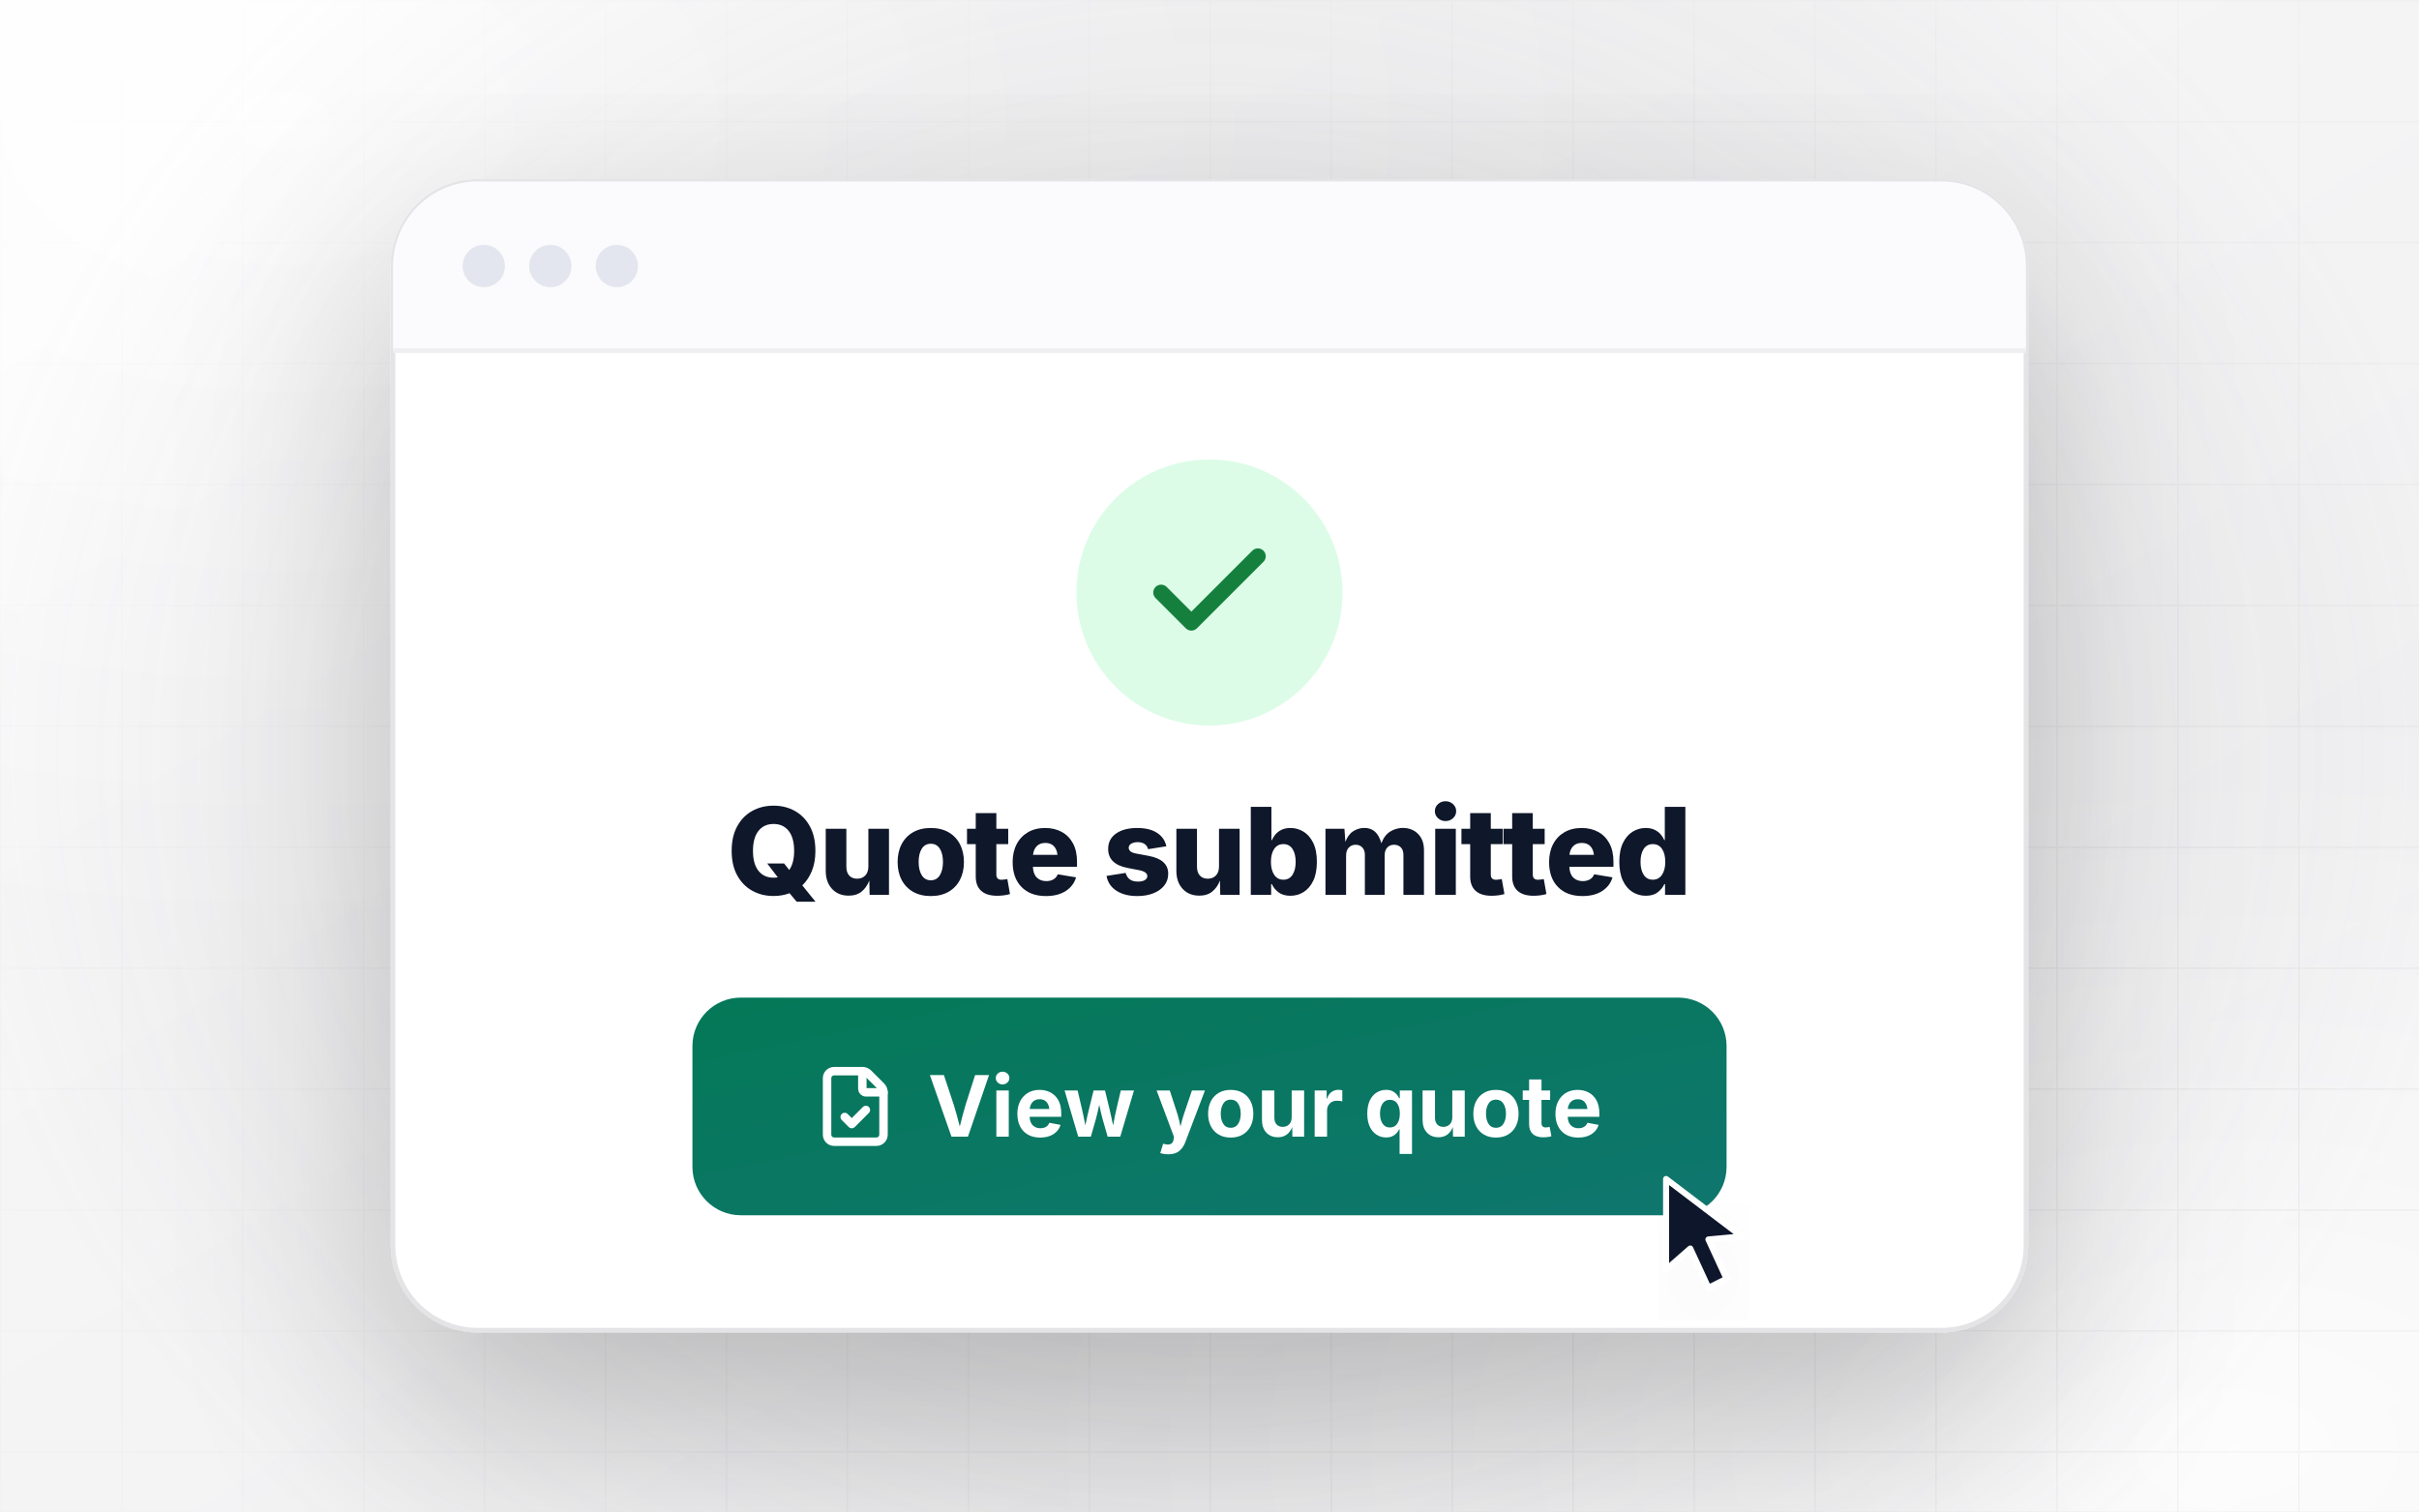
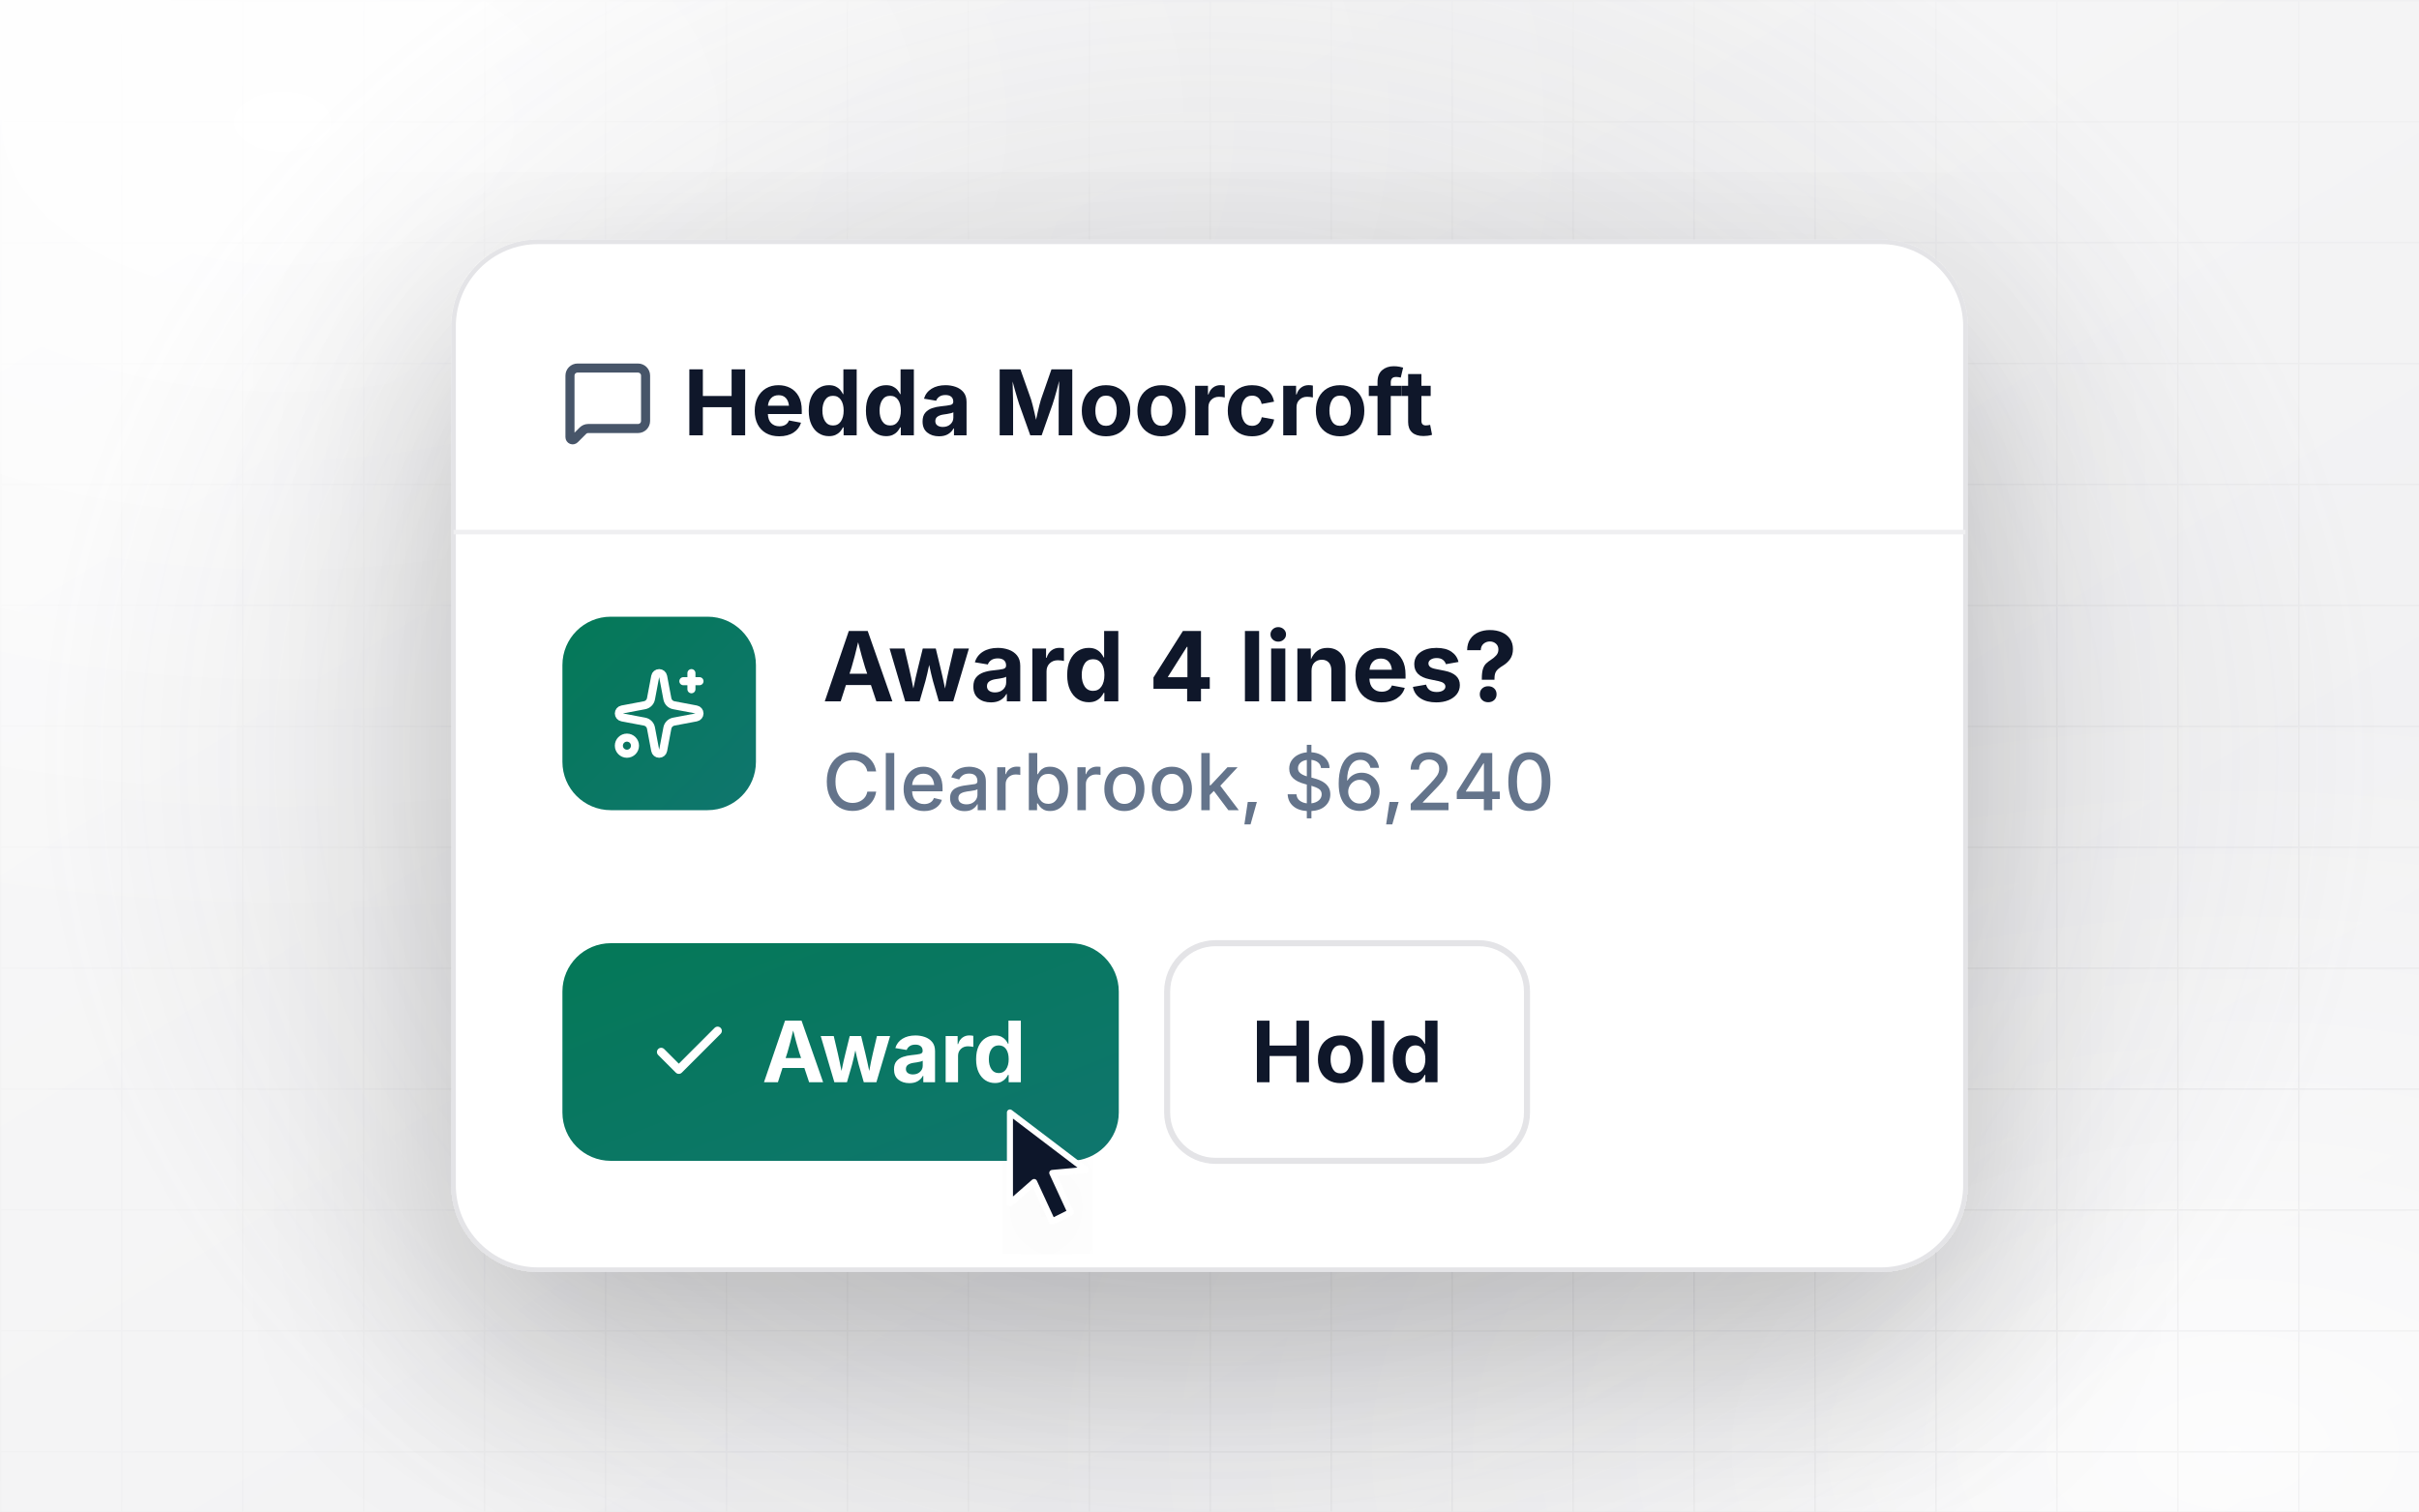
<svg xmlns="http://www.w3.org/2000/svg" xmlns:xlink="http://www.w3.org/1999/xlink" viewBox="0 0 800 500" width="800" height="500" role="img">
  <defs>
    <linearGradient id="bg" x1="0" y1="0" x2="1" y2="1">
      <stop offset="0" stop-color="#FAFAFA" />
      <stop offset="1" stop-color="#EEEEF0" />
    </linearGradient>
    <radialGradient id="glowA" cx="0.12" cy="0.08" r="0.55">
      <stop offset="0" stop-color="#FFFFFF" stop-opacity="0.95" />
      <stop offset="1" stop-color="#FFFFFF" stop-opacity="0" />
    </radialGradient>
    <radialGradient id="glowB" cx="0.92" cy="0.96" r="0.5">
      <stop offset="0" stop-color="#FFFFFF" stop-opacity="0.85" />
      <stop offset="1" stop-color="#FFFFFF" stop-opacity="0" />
    </radialGradient>
    <linearGradient id="gAcc" x1="0" y1="0" x2="1" y2="1">
      <stop offset="0" stop-color="#047857" />
      <stop offset="1" stop-color="#0F766E" />
    </linearGradient>
    <linearGradient id="gStroke" x1="0" y1="0" x2="1" y2="0">
      <stop offset="0" stop-color="#6EE7B7" />
      <stop offset="1" stop-color="#5EEAD4" />
    </linearGradient>
    <pattern id="grid" width="40" height="40" patternUnits="userSpaceOnUse">
      <path d="M40 0H0V40" fill="none" stroke="#52525B" stroke-opacity="0.07" stroke-width="1" />
    </pattern>
    <radialGradient id="fade" cx="0.5" cy="0.45" r="0.65">
      <stop offset="0" stop-color="#fff" stop-opacity="1" />
      <stop offset="1" stop-color="#fff" stop-opacity="0" />
    </radialGradient>
    <mask id="gridMask">
      <rect width="1200" height="800" fill="url(#fade)" />
    </mask>
    <filter id="e1" x="-10%" y="-10%" width="120%" height="140%">
      <feDropShadow dx="0" dy="1" stdDeviation="1.2" flood-color="#0F172A" flood-opacity="0.07" />
      <feDropShadow dx="0" dy="12" stdDeviation="18" flood-color="#18181B" flood-opacity="0.08" />
    </filter>
    <filter id="e2" x="-15%" y="-15%" width="130%" height="160%">
      <feDropShadow dx="0" dy="2" stdDeviation="3" flood-color="#0F172A" flood-opacity="0.10" />
      <feDropShadow dx="0" dy="28" stdDeviation="34" flood-color="#18181B" flood-opacity="0.20" />
    </filter>
    <radialGradient id="spot" cx="0.5" cy="0.5" r="0.5">
      <stop offset="0" stop-color="#71717A" stop-opacity="0.24" />
      <stop offset="1" stop-color="#71717A" stop-opacity="0" />
    </radialGradient>
-     <path id="g800_Q" d="M792 -20Q591 -20 430.5 69.0Q270 158 176.0 329.0Q82 500 82 744Q82 990 176.0 1161.0Q270 1332 430.5 1421.0Q591 1510 792 1510Q991 1510 1151.5 1421.0Q1312 1332 1406.0 1161.0Q1500 990 1500 744Q1500 551 1440.5 404.5Q1381 258 1278 160L1502 -117H1183L1062 27Q937 -20 792 -20ZM684 531H970L1057 421Q1140 539 1140 744Q1140 966 1047.0 1083.0Q954 1200 792 1200Q629 1200 536.0 1083.0Q443 966 443 744Q443 523 536.0 406.5Q629 290 792 290Q829 290 863 296Z" />
-     <path id="g800_u" d="M503 -14Q327 -14 221.0 101.0Q115 216 115 406V1118H464V474Q464 380 512.5 326.5Q561 273 646 273Q732 273 784.5 327.5Q837 382 837 480V1118H1186V0H858L853 242Q808 125 723.0 55.5Q638 -14 503 -14Z" />
-     <path id="g800_o" d="M634 -21Q459 -21 333.0 51.5Q207 124 139.5 253.5Q72 383 72 555Q72 727 139.5 857.0Q207 987 333.0 1059.5Q459 1132 634 1132Q809 1132 934.5 1059.5Q1060 987 1127.5 857.0Q1195 727 1195 555Q1195 383 1127.5 253.5Q1060 124 934.5 51.5Q809 -21 634 -21ZM634 246Q734 246 787.0 331.5Q840 417 840 557Q840 697 787.0 781.0Q734 865 634 865Q534 865 481.0 781.0Q428 697 428 557Q428 417 481.0 331.5Q534 246 634 246Z" />
-     <path id="g800_t" d="M718 1118V859H517V342Q517 255 606 255Q624 255 656.5 259.5Q689 264 703 267L748 13Q689 -4 634.0 -10.0Q579 -16 530 -16Q352 -16 260.0 67.5Q168 151 168 311V859H20V1118H168V1384H517V1118Z" />
-     <path id="g800_e" d="M636 -21Q373 -21 222.5 132.5Q72 286 72 555Q72 727 139.5 857.0Q207 987 331.0 1059.5Q455 1132 623 1132Q780 1132 901.5 1066.5Q1023 1001 1092.5 873.5Q1162 746 1162 562V474H415Q420 353 481.5 292.5Q543 232 642 232Q712 232 763.0 261.5Q814 291 835 347L1146 296Q1104 151 971.5 65.0Q839 -21 636 -21ZM417 677H831Q821 772 769.0 825.5Q717 879 626 879Q534 879 480.5 824.5Q427 770 417 677Z" />
-     <path id="g800_s" d="M586 -21Q371 -21 232.5 69.5Q94 160 65 320L389 371Q410 298 460.0 261.0Q510 224 599 224Q672 224 714.0 249.5Q756 275 756 317Q756 390 619 417L424 455Q93 518 93 777Q93 944 226.5 1038.0Q360 1132 585 1132Q795 1132 922.0 1049.0Q1049 966 1078 822L770 773Q736 892 591 892Q528 892 484.5 866.5Q441 841 441 798Q441 764 468.0 738.5Q495 713 567 699L781 659Q1110 597 1110 357Q1110 242 1042.5 157.0Q975 72 857.0 25.5Q739 -21 586 -21Z" />
-     <path id="g800_b" d="M786 -16Q658 -16 581.5 44.5Q505 105 472 181H460V0H115V1490H464V926H472Q493 976 533.0 1023.5Q573 1071 636.0 1101.5Q699 1132 788 1132Q906 1132 1007.5 1070.0Q1109 1008 1171.5 881.0Q1234 754 1234 558Q1234 368 1173.5 240.5Q1113 113 1011.5 48.5Q910 -16 786 -16ZM667 256Q768 256 821.5 339.0Q875 422 875 558Q875 694 821.5 776.5Q768 859 667 859Q567 859 511.5 778.0Q456 697 456 558Q456 421 511.5 338.5Q567 256 667 256Z" />
-     <path id="g800_m" d="M115 0V1118H436L452 896Q498 1022 585.5 1077.5Q673 1133 774 1133Q880 1133 950.5 1072.0Q1021 1011 1062 874Q1113 1012 1212.5 1072.5Q1312 1133 1425 1133Q1582 1133 1682.5 1032.0Q1783 931 1783 754V0H1435V675Q1435 760 1390.5 804.0Q1346 848 1277 848Q1203 848 1160.0 799.5Q1117 751 1117 671V0H782V680Q782 757 738.5 802.5Q695 848 626 848Q555 848 509.5 800.0Q464 752 464 664V0Z" />
-     <path id="g800_i" d="M115 0V1118H464V0ZM289 1249Q215 1249 162.0 1298.0Q109 1347 109 1417Q109 1487 162.0 1536.0Q215 1585 289 1585Q364 1585 417.0 1536.0Q470 1487 470 1417Q470 1347 417.0 1298.0Q364 1249 289 1249Z" />
-     <path id="g800_d" d="M520 -16Q396 -16 294.0 48.5Q192 113 132.0 240.5Q72 368 72 558Q72 754 134.5 881.0Q197 1008 298.5 1070.0Q400 1132 517 1132Q606 1132 669.0 1101.5Q732 1071 772.5 1023.5Q813 976 834 926H842V1490H1190V0H846V181H834Q801 105 724.5 44.5Q648 -16 520 -16ZM639 256Q738 256 794.0 338.5Q850 421 850 558Q850 697 794.5 778.0Q739 859 639 859Q538 859 484.5 776.5Q431 694 431 558Q431 422 484.5 339.0Q538 256 639 256Z" />
-     <path id="g700_V" d="M571 0 49 1490H388L626 771Q662 659 698.0 528.0Q734 397 772 246Q810 398 844.5 528.0Q879 658 913 771L1143 1490H1480L970 0Z" />
+     <path id="g700_H" d="M135 0V1490H440V888H1089V1490H1395V0H1089V635H440V0Z" />
+     <path id="g700_e" d="M633 -22Q462 -22 338.0 48.0Q214 118 147.5 247.0Q81 376 81 553Q81 726 147.5 856.0Q214 986 334.5 1059.0Q455 1132 618 1132Q764 1132 883.0 1070.0Q1002 1008 1072.5 882.0Q1143 756 1143 565V481H378Q383 344 454.0 274.0Q525 204 638 204Q717 204 773.5 237.5Q830 271 854 336L1126 285Q1085 146 956.5 62.0Q828 -22 633 -22ZM380 669H854Q843 778 784.0 842.0Q725 906 621 906Q513 906 451.0 839.5Q389 773 380 669Z" />
+     <path id="g700_d" d="M537 -19Q408 -19 305.0 47.5Q202 114 141.5 242.5Q81 371 81 557Q81 748 143.0 876.0Q205 1004 308.0 1068.0Q411 1132 535 1132Q630 1132 693.0 1100.0Q756 1068 794.5 1021.0Q833 974 853 930H863V1490H1163V0H868V179H853Q832 134 793.0 88.5Q754 43 691.0 12.0Q628 -19 537 -19ZM629 222Q743 222 806.0 314.0Q869 406 869 558Q869 710 806.5 801.0Q744 892 629 892Q511 892 450.0 798.5Q389 705 389 558Q389 410 450.5 316.0Q512 222 629 222Z" />
+     <path id="g700_a" d="M440 -22Q280 -22 174.0 62.5Q68 147 68 313Q68 438 128.0 509.0Q188 580 284.0 613.0Q380 646 490 656Q634 670 697.5 685.5Q761 701 761 756V761Q761 832 715.5 871.0Q670 910 586 910Q499 910 446.0 872.5Q393 835 375 781L100 827Q143 972 271.5 1052.0Q400 1132 587 1132Q707 1132 815.5 1094.0Q924 1056 992.5 972.5Q1061 889 1061 753V0H777V155H767Q726 77 645.0 27.5Q564 -22 440 -22ZM525 189Q630 189 696.5 250.0Q763 311 763 400V521Q745 508 704.5 498.5Q664 489 619.0 481.5Q574 474 541 470Q458 458 407.0 423.0Q356 388 356 321Q356 256 403.5 222.5Q451 189 525 189Z" />
+     <path id="g700_M" d="M135 0V1490H603L845 806Q860 759 879.0 683.0Q898 607 918.5 519.5Q939 432 956 351Q973 431 993.0 518.5Q1013 606 1032.0 682.0Q1051 758 1066 806L1304 1490H1774V0H1467V703Q1467 759 1469.5 846.0Q1472 933 1474.5 1033.0Q1477 1133 1478 1227Q1453 1127 1425.5 1026.0Q1398 925 1373.0 840.5Q1348 756 1330 703L1083 0H826L575 703Q558 754 533.5 836.0Q509 918 481.0 1016.5Q453 1115 427 1215Q429 1125 431.5 1027.5Q434 930 436.0 844.5Q438 759 438 703V0Z" />
+     <path id="g700_o" d="M628 -22Q460 -22 337.0 50.5Q214 123 147.5 252.5Q81 382 81 554Q81 727 147.5 857.0Q214 987 337.0 1059.5Q460 1132 628 1132Q796 1132 919.0 1059.5Q1042 987 1108.5 857.0Q1175 727 1175 554Q1175 382 1108.5 252.5Q1042 123 919.0 50.5Q796 -22 628 -22ZM628 214Q748 214 809.0 311.0Q870 408 870 555Q870 703 809.0 799.5Q748 896 628 896Q508 896 447.5 799.5Q387 703 387 555Q387 408 447.5 311.0Q508 214 628 214Z" />
+     <path id="g700_r" d="M128 0V1118H418V923H430Q461 1026 533.5 1079.5Q606 1133 700 1133Q751 1133 797 1123V855Q777 861 738.5 865.5Q700 870 667 870Q563 870 495.5 805.0Q428 740 428 636V0Z" />
+     <path id="g700_c" d="M628 -22Q459 -22 336.5 50.5Q214 123 147.5 252.5Q81 382 81 554Q81 727 147.5 857.0Q214 987 336.5 1059.5Q459 1132 628 1132Q827 1132 960.0 1032.5Q1093 933 1125 760L846 708Q827 795 772.5 845.5Q718 896 631 896Q511 896 449.0 801.5Q387 707 387 555Q387 405 449.0 309.5Q511 214 631 214Q718 214 774.0 266.5Q830 319 848 409L1127 358Q1095 181 962.0 79.5Q829 -22 628 -22Z" />
+     <path id="g700_f" d="M750 1118V889H516V0H217V889H20V1118H217V1204Q217 1382 321.0 1471.0Q425 1560 580 1560Q651 1560 709.0 1549.0Q767 1538 795 1529L741 1303Q723 1308 696.5 1313.0Q670 1318 641 1318Q572 1318 544.0 1285.5Q516 1253 516 1194V1118Z" />
+     <path id="g700_t" d="M683 1118V889H474V327Q474 223 576 223Q593 223 623.5 227.5Q654 232 671 236L714 11Q664 -4 614.5 -10.0Q565 -16 520 -16Q352 -16 263.0 65.5Q174 147 174 301V889H20V1118H174V1384H474V1118Z" />
+     <path id="g700_A" d="M49 0 558 1490H958L1480 0H1141L1026 346H497L386 0ZM573 585H947L902 719Q866 833 830.0 966.0Q794 1099 755 1251Q718 1097 684.0 964.0Q650 831 616 719Z" />
+     <path id="g700_w" d="M361 0 31 1118H346L443 705Q463 612 487.0 505.0Q511 398 534 273Q557 395 582.5 502.5Q608 610 631 705L733 1118H1009L1109 705Q1130 610 1155.5 503.0Q1181 396 1205 272Q1226 396 1249.0 503.0Q1272 610 1294 705L1391 1118H1710L1378 0H1073L949 431Q928 503 908.5 593.0Q889 683 869 771Q850 683 830.0 592.5Q810 502 790 431L666 0Z" />
+     <path id="g700_four_tf" d="M66 265V506L689 1490H1072V511H1258V265H1072V0H779V265ZM785 511V1154H773L374 523V511Z" />
+     <path id="g700_l" d="M428 1490V0H128V1490Z" />
    <path id="g700_i" d="M128 0V1118H428V0ZM278 1264Q210 1264 162.0 1309.0Q114 1354 114 1418Q114 1482 162.0 1527.0Q210 1572 278 1572Q346 1572 394.5 1527.0Q443 1482 443 1418Q443 1354 394.5 1309.0Q346 1264 278 1264Z" />
-     <path id="g700_e" d="M633 -22Q462 -22 338.0 48.0Q214 118 147.5 247.0Q81 376 81 553Q81 726 147.5 856.0Q214 986 334.5 1059.0Q455 1132 618 1132Q764 1132 883.0 1070.0Q1002 1008 1072.5 882.0Q1143 756 1143 565V481H378Q383 344 454.0 274.0Q525 204 638 204Q717 204 773.5 237.5Q830 271 854 336L1126 285Q1085 146 956.5 62.0Q828 -22 633 -22ZM380 669H854Q843 778 784.0 842.0Q725 906 621 906Q513 906 451.0 839.5Q389 773 380 669Z" />
-     <path id="g700_w" d="M361 0 31 1118H346L443 705Q463 612 487.0 505.0Q511 398 534 273Q557 395 582.5 502.5Q608 610 631 705L733 1118H1009L1109 705Q1130 610 1155.5 503.0Q1181 396 1205 272Q1226 396 1249.0 503.0Q1272 610 1294 705L1391 1118H1710L1378 0H1073L949 431Q928 503 908.5 593.0Q889 683 869 771Q850 683 830.0 592.5Q810 502 790 431L666 0Z" />
-     <path id="g700_y" d="M120 -396 189 -170 226 -179Q317 -204 375.0 -175.5Q433 -147 443 -63L451 -3L31 1118H350L538 538Q561 465 577.0 392.5Q593 320 609 246Q627 321 646.5 393.5Q666 466 690 538L886 1118H1201L726 -132Q675 -267 579.5 -346.5Q484 -426 316 -426Q256 -426 204.0 -417.5Q152 -409 120 -396Z" />
-     <path id="g700_o" d="M628 -22Q460 -22 337.0 50.5Q214 123 147.5 252.5Q81 382 81 554Q81 727 147.5 857.0Q214 987 337.0 1059.5Q460 1132 628 1132Q796 1132 919.0 1059.5Q1042 987 1108.5 857.0Q1175 727 1175 554Q1175 382 1108.5 252.5Q1042 123 919.0 50.5Q796 -22 628 -22ZM628 214Q748 214 809.0 311.0Q870 408 870 555Q870 703 809.0 799.5Q748 896 628 896Q508 896 447.5 799.5Q387 703 387 555Q387 408 447.5 311.0Q508 214 628 214Z" />
-     <path id="g700_u" d="M513 -14Q339 -14 233.5 98.0Q128 210 128 407V1118H428V459Q428 355 482.0 296.0Q536 237 630 237Q726 237 786.5 298.5Q847 360 847 471V1118H1148V0H864L860 232Q813 113 726.5 49.5Q640 -14 513 -14Z" />
-     <path id="g700_r" d="M128 0V1118H418V923H430Q461 1026 533.5 1079.5Q606 1133 700 1133Q751 1133 797 1123V855Q777 861 738.5 865.5Q700 870 667 870Q563 870 495.5 805.0Q428 740 428 636V0Z" />
-     <path id="g700_q" d="M1163 -418H863V179H853Q832 134 793.0 88.5Q754 43 691.0 12.0Q628 -19 537 -19Q408 -19 305.0 47.5Q202 114 141.5 242.5Q81 371 81 557Q81 748 143.0 876.0Q205 1004 308.0 1068.0Q411 1132 535 1132Q630 1132 693.0 1100.0Q756 1068 794.5 1021.0Q833 974 853 930H868V1118H1163ZM629 222Q743 222 806.0 314.0Q869 406 869 558Q869 710 806.5 801.0Q744 892 629 892Q511 892 450.0 798.5Q389 705 389 558Q389 410 450.5 316.0Q512 222 629 222Z" />
-     <path id="g700_t" d="M683 1118V889H474V327Q474 223 576 223Q593 223 623.5 227.5Q654 232 671 236L714 11Q664 -4 614.5 -10.0Q565 -16 520 -16Q352 -16 263.0 65.5Q174 147 174 301V889H20V1118H174V1384H474V1118Z" />
+     <path id="g700_n" d="M428 647V0H128V1118H411L415 887Q462 1004 548.0 1068.0Q634 1132 763 1132Q937 1132 1042.0 1020.0Q1147 908 1147 711V0H847V659Q847 763 793.5 822.0Q740 881 645 881Q549 881 488.5 819.5Q428 758 428 647Z" />
+     <path id="g700_s" d="M572 -22Q370 -22 238.5 64.0Q107 150 78 306L357 354Q400 198 581 198Q667 198 716.5 230.5Q766 263 766 313Q766 398 622 428L429 468Q107 534 107 785Q107 946 236.0 1039.0Q365 1132 577 1132Q776 1132 894.0 1051.0Q1012 970 1043 834L777 787Q759 844 711.0 880.5Q663 917 581 917Q507 917 457.0 885.5Q407 854 407 804Q407 762 439.5 732.5Q472 703 551 687L752 647Q1072 582 1072 345Q1072 235 1008.0 152.5Q944 70 831.0 24.0Q718 -22 572 -22Z" />
+     <path id="g700_question" d="M390 458V482Q390 609 412.5 682.0Q435 755 478.0 798.0Q521 841 582 879Q649 922 695.0 973.5Q741 1025 741 1098Q741 1176 688.0 1222.0Q635 1268 559 1268Q486 1268 428.5 1221.0Q371 1174 367 1083H79Q81 1227 146.5 1322.0Q212 1417 320.5 1463.5Q429 1510 560 1510Q704 1510 814.0 1462.0Q924 1414 986.5 1324.0Q1049 1234 1049 1108Q1049 981 989.0 895.5Q929 810 826 749Q739 697 698.5 643.5Q658 590 658 482V458ZM525 -19Q447 -19 397.0 28.0Q347 75 347 150Q347 226 397.0 273.0Q447 320 525 320Q603 320 652.5 273.0Q702 226 702 150Q702 75 652.5 28.0Q603 -19 525 -19Z" />
+     <path id="g500_C" d="M784 -20Q590 -20 438.5 72.0Q287 164 200.0 335.0Q113 506 113 744Q113 983 200.5 1154.5Q288 1326 439.5 1418.0Q591 1510 784 1510Q941 1510 1071.0 1450.5Q1201 1391 1287.0 1278.5Q1373 1166 1398 1008H1169Q1141 1150 1033.5 1226.0Q926 1302 786 1302Q658 1302 557.0 1237.5Q456 1173 397.5 1048.5Q339 924 339 744Q339 563 397.5 439.0Q456 315 557.0 251.5Q658 188 786 188Q926 188 1033.5 264.5Q1141 341 1169 483H1399Q1376 335 1292.5 222.0Q1209 109 1078.5 44.5Q948 -20 784 -20Z" />
+     <path id="g500_l" d="M368 1490V0H148V1490Z" />
+     <path id="g500_e" d="M630 -23Q465 -23 345.0 48.0Q225 119 160.5 248.0Q96 377 96 551Q96 723 159.5 854.0Q223 985 339.0 1058.5Q455 1132 611 1132Q738 1132 852.5 1075.5Q967 1019 1038.5 895.5Q1110 772 1110 570V492H317Q323 330 409.0 244.5Q495 159 632 159Q724 159 790.5 199.0Q857 239 886 317L1093 268Q1053 137 931.0 57.0Q809 -23 630 -23ZM318 656H892Q880 788 809.5 869.0Q739 950 612 950Q480 950 403.5 863.5Q327 777 318 656Z" />
+     <path id="g500_a" d="M461 -25Q354 -25 268.5 14.5Q183 54 133.0 130.0Q83 206 83 316Q83 411 120.0 472.5Q157 534 219.0 569.5Q281 605 357.5 623.0Q434 641 513 650Q661 667 728.0 679.5Q795 692 795 751V757Q795 850 740.5 901.5Q686 953 581 953Q471 953 408.0 905.0Q345 857 322 800L115 854Q153 954 224.0 1015.0Q295 1076 386.5 1104.0Q478 1132 578 1132Q645 1132 721.0 1116.0Q797 1100 864.0 1058.5Q931 1017 973.0 940.0Q1015 863 1015 742V0H802V153H791Q758 87 677.5 31.0Q597 -25 461 -25ZM510 152Q599 152 663.0 187.5Q727 223 761.5 280.0Q796 337 796 403V546Q780 530 727.5 518.5Q675 507 617.0 499.0Q559 491 525 487Q432 474 365.5 436.5Q299 399 299 313Q299 233 358.5 192.5Q418 152 510 152Z" />
+     <path id="g500_r" d="M148 0V1118H361V938H373Q403 1029 480.5 1081.5Q558 1134 656 1134Q677 1134 704.5 1132.0Q732 1130 749 1128V918Q737 921 703.0 925.5Q669 930 634 930Q519 930 443.5 859.5Q368 789 368 679V0Z" />
+     <path id="g500_b" d="M703 -22Q601 -22 537.0 12.5Q473 47 436.5 93.0Q400 139 380 175H362V0H148V1490H368V936H380Q399 970 434.5 1016.5Q470 1063 534.0 1097.5Q598 1132 703 1132Q837 1132 942.5 1064.0Q1048 996 1109.0 867.0Q1170 738 1170 556Q1170 376 1110.0 246.0Q1050 116 944.5 47.0Q839 -22 703 -22ZM654 165Q750 165 814.5 217.0Q879 269 912.0 358.0Q945 447 945 558Q945 668 912.5 755.5Q880 843 815.5 894.0Q751 945 654 945Q512 945 438.0 838.5Q364 732 364 558Q364 383 439.0 274.0Q514 165 654 165Z" />
+     <path id="g500_o" d="M618 -23Q461 -23 343.5 49.0Q226 121 161.0 250.5Q96 380 96 553Q96 727 161.0 857.5Q226 988 343.5 1060.0Q461 1132 618 1132Q776 1132 893.5 1060.0Q1011 988 1076.0 857.5Q1141 727 1141 553Q1141 380 1076.0 250.5Q1011 121 893.5 49.0Q776 -23 618 -23ZM618 163Q720 163 786.5 216.5Q853 270 885.5 358.5Q918 447 918 553Q918 660 885.5 749.5Q853 839 786.5 892.5Q720 946 618 946Q517 946 451.0 892.5Q385 839 352.5 749.5Q320 660 320 553Q320 447 352.5 358.5Q385 270 451.0 216.5Q517 163 618 163Z" />
+     <path id="g500_k" d="M148 0V1490H368V646H388L829 1118H1093L643 636L1124 0H852L475 501L368 394V0Z" />
+     <path id="g500_comma" d="M125 -371 213 214H450L285 -371Z" />
+     <path id="g500_dollar" d="M605 -212V-23Q380 -8 248.0 107.0Q116 222 106 414H335Q344 306 420.0 248.0Q496 190 605 178V667L535 687Q352 736 249.5 832.0Q147 928 147 1081Q147 1200 206.5 1291.0Q266 1382 369.0 1438.0Q472 1494 605 1507V1702H725V1508Q864 1499 969.0 1444.0Q1074 1389 1134.0 1299.5Q1194 1210 1197 1098H975Q965 1189 897.5 1243.5Q830 1298 725 1310V849L788 832Q859 814 934.5 783.5Q1010 753 1074.0 704.5Q1138 656 1177.5 584.5Q1217 513 1217 412Q1217 233 1088.5 112.5Q960 -8 725 -23V-212ZM725 178Q843 192 917.5 255.5Q992 319 992 415Q992 509 915.5 556.0Q839 603 725 635ZM605 881V1308Q498 1293 436.5 1235.0Q375 1177 375 1094Q375 1031 410.0 989.5Q445 948 498.0 922.5Q551 897 605 881Z" />
+     <path id="g500_six" d="M659 -20Q559 -20 461.5 15.5Q364 51 285.5 132.5Q207 214 160.0 352.0Q113 490 113 695Q113 953 181.5 1135.5Q250 1318 377.0 1414.0Q504 1510 678 1510Q810 1510 913.5 1457.5Q1017 1405 1082.0 1313.0Q1147 1221 1164 1102H940Q918 1193 851.5 1251.5Q785 1310 678 1310Q514 1310 423.5 1168.5Q333 1027 333 774H344Q401 869 498.0 922.5Q595 976 713 976Q842 976 947.5 913.0Q1053 850 1115.5 739.5Q1178 629 1178 487Q1178 344 1113.0 229.0Q1048 114 931.5 47.0Q815 -20 659 -20ZM658 172Q742 172 809.5 213.5Q877 255 916.5 326.0Q956 397 956 484Q956 570 918.0 639.5Q880 709 813.5 750.0Q747 791 662 791Q577 791 509.0 748.0Q441 705 401.0 635.0Q361 565 361 482Q361 399 399.5 328.5Q438 258 505.0 215.0Q572 172 658 172Z" />
+     <path id="g500_two" d="M144 0V165L650 688Q766 810 826.0 895.0Q886 980 886 1078Q886 1190 810.5 1254.5Q735 1319 622 1319Q503 1319 432.0 1247.5Q361 1176 361 1056H142Q142 1192 205.0 1294.5Q268 1397 377.5 1453.5Q487 1510 626 1510Q768 1510 875.5 1454.0Q983 1398 1044.0 1302.5Q1105 1207 1105 1086Q1105 1005 1074.5 926.5Q1044 848 967.5 750.0Q891 652 752 512L460 207V195H1128V0Z" />
+     <path id="g500_four" d="M114 290V474L756 1490H1038V484H1234V290H1038V0H819V290ZM821 484V1219H809L352 496V484Z" />
+     <path id="g500_zero" d="M661 -20Q401 -20 257.0 180.0Q113 380 113 744Q113 1106 257.5 1308.0Q402 1510 661 1510Q920 1510 1064.5 1308.0Q1209 1106 1209 744Q1209 381 1065.5 180.5Q922 -20 661 -20ZM661 175Q816 175 899.5 324.0Q983 473 983 744Q983 1016 899.5 1166.0Q816 1316 661 1316Q506 1316 422.0 1165.5Q338 1015 338 744Q338 473 422.0 324.0Q506 175 661 175Z" />
  </defs>
  <style>
.pulse{transform-box:fill-box;transform-origin:center;animation:pulse 2.4s cubic-bezier(.2,.7,.3,1) infinite}
@keyframes pulse{0%{transform:scale(1);opacity:.30}75%{transform:scale(2.1);opacity:0}100%{transform:scale(2.1);opacity:0}}
.caret{animation:blink 1.1s steps(1) infinite}
@keyframes blink{0%,55%{opacity:1}56%,100%{opacity:0}}
.press{transform-box:fill-box;transform-origin:0 0;animation:press 3.2s ease-in-out infinite}
@keyframes press{0%,58%,100%{transform:translate(0,0) scale(1)}66%{transform:translate(1.5px,2px) scale(.9)}74%{transform:translate(0,0) scale(1)}}
.ripple{transform-box:fill-box;transform-origin:center;opacity:0;animation:ripple 3.2s ease-out infinite}
@keyframes ripple{0%,62%{opacity:0;transform:scale(.4)}68%{opacity:.5}100%{opacity:0;transform:scale(2.4)}}
.sweep{animation:sweep 4.8s cubic-bezier(.45,0,.2,1) infinite}
@keyframes sweep{0%{transform:translateY(-470px);opacity:0}8%{opacity:1}72%{transform:translateY(0);opacity:1}100%{transform:translateY(0);opacity:1}}
.ring{transform-box:fill-box;transform-origin:50% 12%;animation:ring 4s ease-in-out infinite}
@keyframes ring{0%,70%,100%{transform:rotate(0)}74%{transform:rotate(14deg)}78%{transform:rotate(-12deg)}82%{transform:rotate(8deg)}86%{transform:rotate(-4deg)}90%{transform:rotate(0)}}
.glow{animation:glow 2.6s ease-in-out infinite}
@keyframes glow{0%,100%{opacity:1}50%{opacity:.45}}
.float{animation:float 6s ease-in-out infinite}
@keyframes float{0%,100%{transform:translateY(0)}50%{transform:translateY(-6px)}}
@media (prefers-reduced-motion: reduce){*{animation:none!important}}
</style>
  <rect width="800" height="500" fill="url(#bg)" />
  <rect width="800" height="500" fill="url(#glowA)" />
  <rect width="800" height="500" fill="url(#glowB)" />
  <rect width="800" height="500" fill="url(#grid)" mask="url(#gridMask)" />
-   <ellipse cx="400.0" cy="250.0" rx="421.2" ry="361.0" fill="url(#spot)" />
-   <rect x="130" y="60" width="540" height="380" rx="28" fill="#fff" stroke="#E4E4E7" stroke-width="1.5" filter="url(#e2)" />
-   <path d="M130 116 V88 a28 28 0 0 1 28 -28 H642 a28 28 0 0 1 28 28 V116 Z" fill="#FBFBFD" />
-   <line x1="130" y1="116" x2="670" y2="116" stroke="#EFEFF1" stroke-width="1.5" />
-   <circle cx="160" cy="88" r="7" fill="#E3E6EE" />
-   <circle cx="182" cy="88" r="7" fill="#E3E6EE" />
-   <circle cx="204" cy="88" r="7" fill="#E3E6EE" />
-   <circle cx="400.0" cy="196" r="44" fill="#DCFCE7" />
-   <g transform="translate(376.0 172) scale(2)" fill="none" stroke="#15803D" stroke-width="2.6" stroke-linecap="round" stroke-linejoin="round">
+   <ellipse cx="400.0" cy="250.0" rx="390.0" ry="323.0" fill="url(#spot)" />
+   <rect x="150" y="80" width="500" height="340" rx="28" fill="#fff" stroke="#E4E4E7" stroke-width="1.5" filter="url(#e2)" />
+   <g transform="translate(186 118) scale(1.25)" fill="none" stroke="#475569" stroke-width="2.4" stroke-linecap="round" stroke-linejoin="round">
+     <path d="M22 17a2 2 0 0 1-2 2H6.828a2 2 0 0 0-1.414.586l-2.202 2.202A.71.71 0 0 1 2 21.286V5a2 2 0 0 1 2-2h16a2 2 0 0 1 2 2z" />
+   </g>
+   <g>
+     <use href="#g700_H" xlink:href="#g700_H" transform="translate(226.00 144.00) scale(0.01465 -0.01465)" fill="#0F172A" />
+     <use href="#g700_e" xlink:href="#g700_e" transform="translate(248.41 144.00) scale(0.01465 -0.01465)" fill="#0F172A" />
+     <use href="#g700_d" xlink:href="#g700_d" transform="translate(266.28 144.00) scale(0.01465 -0.01465)" fill="#0F172A" />
+     <use href="#g700_d" xlink:href="#g700_d" transform="translate(285.19 144.00) scale(0.01465 -0.01465)" fill="#0F172A" />
+     <use href="#g700_a" xlink:href="#g700_a" transform="translate(304.11 144.00) scale(0.01465 -0.01465)" fill="#0F172A" />
+     <use href="#g700_M" xlink:href="#g700_M" transform="translate(328.63 144.00) scale(0.01465 -0.01465)" fill="#0F172A" />
+     <use href="#g700_o" xlink:href="#g700_o" transform="translate(356.58 144.00) scale(0.01465 -0.01465)" fill="#0F172A" />
+     <use href="#g700_o" xlink:href="#g700_o" transform="translate(374.97 144.00) scale(0.01465 -0.01465)" fill="#0F172A" />
+     <use href="#g700_r" xlink:href="#g700_r" transform="translate(393.37 144.00) scale(0.01465 -0.01465)" fill="#0F172A" />
+     <use href="#g700_c" xlink:href="#g700_c" transform="translate(404.86 144.00) scale(0.01465 -0.01465)" fill="#0F172A" />
+     <use href="#g700_r" xlink:href="#g700_r" transform="translate(422.51 144.00) scale(0.01465 -0.01465)" fill="#0F172A" />
+     <use href="#g700_o" xlink:href="#g700_o" transform="translate(433.99 144.00) scale(0.01465 -0.01465)" fill="#0F172A" />
+     <use href="#g700_f" xlink:href="#g700_f" transform="translate(452.39 144.00) scale(0.01465 -0.01465)" fill="#0F172A" />
+     <use href="#g700_t" xlink:href="#g700_t" transform="translate(463.14 144.00) scale(0.01465 -0.01465)" fill="#0F172A" />
+   </g>
+   <line x1="150" y1="176" x2="650" y2="176" stroke="#EFEFF1" stroke-width="1.5" />
+   <rect x="186" y="204" width="64" height="64" rx="16" fill="url(#gAcc)" />
+   <g transform="translate(202 220) scale(1.3333)" fill="none" stroke="#fff" stroke-width="2" stroke-linecap="round" stroke-linejoin="round">
+     <path d="M11.017 2.814a1 1 0 0 1 1.966 0l1.051 5.558a2 2 0 0 0 1.594 1.594l5.558 1.051a1 1 0 0 1 0 1.966l-5.558 1.051a2 2 0 0 0-1.594 1.594l-1.051 5.558a1 1 0 0 1-1.966 0l-1.051-5.558a2 2 0 0 0-1.594-1.594l-5.558-1.051a1 1 0 0 1 0-1.966l5.558-1.051a2 2 0 0 0 1.594-1.594z" />
+     <path d="M20 2v4" />
+     <path d="M22 4h-4" />
+     <circle cx="4" cy="20" r="2" />
+   </g>
+   <g>
+     <use href="#g700_A" xlink:href="#g700_A" transform="translate(272.00 232.00) scale(0.01562 -0.01562)" fill="#0F172A" />
+     <use href="#g700_w" xlink:href="#g700_w" transform="translate(293.72 232.00) scale(0.01562 -0.01562)" fill="#0F172A" />
+     <use href="#g700_a" xlink:href="#g700_a" transform="translate(320.84 232.00) scale(0.01562 -0.01562)" fill="#0F172A" />
+     <use href="#g700_r" xlink:href="#g700_r" transform="translate(339.42 232.00) scale(0.01562 -0.01562)" fill="#0F172A" />
+     <use href="#g700_d" xlink:href="#g700_d" transform="translate(351.67 232.00) scale(0.01562 -0.01562)" fill="#0F172A" />
+     <use href="#g700_four_tf" xlink:href="#g700_four_tf" transform="translate(380.44 232.00) scale(0.01562 -0.01562)" fill="#0F172A" />
+     <use href="#g700_l" xlink:href="#g700_l" transform="translate(409.72 232.00) scale(0.01562 -0.01562)" fill="#0F172A" />
+     <use href="#g700_i" xlink:href="#g700_i" transform="translate(418.39 232.00) scale(0.01562 -0.01562)" fill="#0F172A" />
+     <use href="#g700_n" xlink:href="#g700_n" transform="translate(427.06 232.00) scale(0.01562 -0.01562)" fill="#0F172A" />
+     <use href="#g700_e" xlink:href="#g700_e" transform="translate(446.98 232.00) scale(0.01562 -0.01562)" fill="#0F172A" />
+     <use href="#g700_s" xlink:href="#g700_s" transform="translate(466.05 232.00) scale(0.01562 -0.01562)" fill="#0F172A" />
+     <use href="#g700_question" xlink:href="#g700_question" transform="translate(483.97 232.00) scale(0.01562 -0.01562)" fill="#0F172A" />
+   </g>
+   <g>
+     <use href="#g500_C" xlink:href="#g500_C" transform="translate(272.00 268.00) scale(0.0127 -0.0127)" fill="#64748B" />
+     <use href="#g500_l" xlink:href="#g500_l" transform="translate(291.07 268.00) scale(0.0127 -0.0127)" fill="#64748B" />
+     <use href="#g500_e" xlink:href="#g500_e" transform="translate(297.62 268.00) scale(0.0127 -0.0127)" fill="#64748B" />
+     <use href="#g500_a" xlink:href="#g500_a" transform="translate(313.15 268.00) scale(0.0127 -0.0127)" fill="#64748B" />
+     <use href="#g500_r" xlink:href="#g500_r" transform="translate(327.91 268.00) scale(0.0127 -0.0127)" fill="#64748B" />
+     <use href="#g500_b" xlink:href="#g500_b" transform="translate(338.37 268.00) scale(0.0127 -0.0127)" fill="#64748B" />
+     <use href="#g500_r" xlink:href="#g500_r" transform="translate(354.44 268.00) scale(0.0127 -0.0127)" fill="#64748B" />
+     <use href="#g500_o" xlink:href="#g500_o" transform="translate(364.00 268.00) scale(0.0127 -0.0127)" fill="#64748B" />
+     <use href="#g500_o" xlink:href="#g500_o" transform="translate(379.71 268.00) scale(0.0127 -0.0127)" fill="#64748B" />
+     <use href="#g500_k" xlink:href="#g500_k" transform="translate(395.41 268.00) scale(0.0127 -0.0127)" fill="#64748B" />
+     <use href="#g500_comma" xlink:href="#g500_comma" transform="translate(409.95 268.00) scale(0.0127 -0.0127)" fill="#64748B" />
+     <use href="#g500_dollar" xlink:href="#g500_dollar" transform="translate(424.50 268.00) scale(0.0127 -0.0127)" fill="#64748B" />
+     <use href="#g500_six" xlink:href="#g500_six" transform="translate(441.29 268.00) scale(0.0127 -0.0127)" fill="#64748B" />
+     <use href="#g500_comma" xlink:href="#g500_comma" transform="translate(456.83 268.00) scale(0.0127 -0.0127)" fill="#64748B" />
+     <use href="#g500_two" xlink:href="#g500_two" transform="translate(464.71 268.00) scale(0.0127 -0.0127)" fill="#64748B" />
+     <use href="#g500_four" xlink:href="#g500_four" transform="translate(480.33 268.00) scale(0.0127 -0.0127)" fill="#64748B" />
+     <use href="#g500_zero" xlink:href="#g500_zero" transform="translate(497.39 268.00) scale(0.0127 -0.0127)" fill="#64748B" />
+   </g>
+   <rect x="186" y="312" width="184" height="72" rx="16" fill="url(#gAcc)" />
+   <g transform="translate(213.9922 334.0) scale(1.1667)" fill="none" stroke="#fff" stroke-width="2.4" stroke-linecap="round" stroke-linejoin="round">
    <path d="M20 6 9 17l-5-5" />
  </g>
  <g>
-     <use href="#g800_Q" xlink:href="#g800_Q" transform="translate(240.37 296.00) scale(0.01953 -0.01953)" fill="#0F172A" />
-     <use href="#g800_u" xlink:href="#g800_u" transform="translate(270.84 296.00) scale(0.01953 -0.01953)" fill="#0F172A" />
-     <use href="#g800_o" xlink:href="#g800_o" transform="translate(295.45 296.00) scale(0.01953 -0.01953)" fill="#0F172A" />
-     <use href="#g800_t" xlink:href="#g800_t" transform="translate(319.41 296.00) scale(0.01953 -0.01953)" fill="#0F172A" />
-     <use href="#g800_e" xlink:href="#g800_e" transform="translate(333.49 296.00) scale(0.01953 -0.01953)" fill="#0F172A" />
-     <use href="#g800_s" xlink:href="#g800_s" transform="translate(364.67 296.00) scale(0.01953 -0.01953)" fill="#0F172A" />
-     <use href="#g800_u" xlink:href="#g800_u" transform="translate(386.80 296.00) scale(0.01953 -0.01953)" fill="#0F172A" />
-     <use href="#g800_b" xlink:href="#g800_b" transform="translate(411.41 296.00) scale(0.01953 -0.01953)" fill="#0F172A" />
-     <use href="#g800_m" xlink:href="#g800_m" transform="translate(436.11 296.00) scale(0.01953 -0.01953)" fill="#0F172A" />
-     <use href="#g800_i" xlink:href="#g800_i" transform="translate(472.40 296.00) scale(0.01953 -0.01953)" fill="#0F172A" />
-     <use href="#g800_t" xlink:href="#g800_t" transform="translate(482.93 296.00) scale(0.01953 -0.01953)" fill="#0F172A" />
-     <use href="#g800_t" xlink:href="#g800_t" transform="translate(496.82 296.00) scale(0.01953 -0.01953)" fill="#0F172A" />
-     <use href="#g800_e" xlink:href="#g800_e" transform="translate(510.90 296.00) scale(0.01953 -0.01953)" fill="#0F172A" />
-     <use href="#g800_d" xlink:href="#g800_d" transform="translate(534.13 296.00) scale(0.01953 -0.01953)" fill="#0F172A" />
+     <use href="#g700_A" xlink:href="#g700_A" transform="translate(251.99 358.00) scale(0.01367 -0.01367)" fill="#fff" />
+     <use href="#g700_w" xlink:href="#g700_w" transform="translate(271.00 358.00) scale(0.01367 -0.01367)" fill="#fff" />
+     <use href="#g700_a" xlink:href="#g700_a" transform="translate(294.73 358.00) scale(0.01367 -0.01367)" fill="#fff" />
+     <use href="#g700_r" xlink:href="#g700_r" transform="translate(310.99 358.00) scale(0.01367 -0.01367)" fill="#fff" />
+     <use href="#g700_d" xlink:href="#g700_d" transform="translate(321.71 358.00) scale(0.01367 -0.01367)" fill="#fff" />
  </g>
-   <rect x="229.0" y="330" width="342" height="72" rx="16" fill="url(#gAcc)" />
-   <g transform="translate(268.8564 352.0) scale(1.1667)" fill="none" stroke="#fff" stroke-width="2.4" stroke-linecap="round" stroke-linejoin="round">
-     <path d="M6 22a2 2 0 0 1-2-2V4a2 2 0 0 1 2-2h8a2.4 2.4 0 0 1 1.704.706l3.588 3.588A2.4 2.4 0 0 1 20 8v12a2 2 0 0 1-2 2z" />
-     <path d="M14 2v5a1 1 0 0 0 1 1h5" />
-     <path d="m9 15 2 2 4-4" />
+   <rect x="386" y="312" width="119" height="72" rx="16" fill="#fff" stroke="#E4E4E7" stroke-width="2" />
+   <g>
+     <use href="#g700_H" xlink:href="#g700_H" transform="translate(413.84 358.00) scale(0.01367 -0.01367)" fill="#0F172A" />
+     <use href="#g700_o" xlink:href="#g700_o" transform="translate(434.75 358.00) scale(0.01367 -0.01367)" fill="#0F172A" />
+     <use href="#g700_l" xlink:href="#g700_l" transform="translate(451.93 358.00) scale(0.01367 -0.01367)" fill="#0F172A" />
+     <use href="#g700_d" xlink:href="#g700_d" transform="translate(459.51 358.00) scale(0.01367 -0.01367)" fill="#0F172A" />
  </g>
-   <g>
-     <use href="#g700_V" xlink:href="#g700_V" transform="translate(306.86 376.00) scale(0.01367 -0.01367)" fill="#fff" />
-     <use href="#g700_i" xlink:href="#g700_i" transform="translate(327.76 376.00) scale(0.01367 -0.01367)" fill="#fff" />
-     <use href="#g700_e" xlink:href="#g700_e" transform="translate(335.35 376.00) scale(0.01367 -0.01367)" fill="#fff" />
-     <use href="#g700_w" xlink:href="#g700_w" transform="translate(351.65 376.00) scale(0.01367 -0.01367)" fill="#fff" />
-     <use href="#g700_y" xlink:href="#g700_y" transform="translate(382.08 376.00) scale(0.01367 -0.01367)" fill="#fff" />
-     <use href="#g700_o" xlink:href="#g700_o" transform="translate(398.43 376.00) scale(0.01367 -0.01367)" fill="#fff" />
-     <use href="#g700_u" xlink:href="#g700_u" transform="translate(415.60 376.00) scale(0.01367 -0.01367)" fill="#fff" />
-     <use href="#g700_r" xlink:href="#g700_r" transform="translate(433.03 376.00) scale(0.01367 -0.01367)" fill="#fff" />
-     <use href="#g700_q" xlink:href="#g700_q" transform="translate(451.07 376.00) scale(0.01367 -0.01367)" fill="#fff" />
-     <use href="#g700_u" xlink:href="#g700_u" transform="translate(468.72 376.00) scale(0.01367 -0.01367)" fill="#fff" />
-     <use href="#g700_o" xlink:href="#g700_o" transform="translate(486.15 376.00) scale(0.01367 -0.01367)" fill="#fff" />
-     <use href="#g700_t" xlink:href="#g700_t" transform="translate(503.32 376.00) scale(0.01367 -0.01367)" fill="#fff" />
-     <use href="#g700_e" xlink:href="#g700_e" transform="translate(513.30 376.00) scale(0.01367 -0.01367)" fill="#fff" />
-   </g>
-   <circle class="ripple" cx="551.0" cy="390" r="14" fill="#047857" />
+   <circle class="ripple" cx="334" cy="368" r="14" fill="#047857" />
  <g class="press">
    <g filter="url(#e1)">
-       <path d="M551.0 390 l0 30 l8 -7 l6 13 l6 -3 l-6 -13 l11 -1 z" fill="#0F172A" stroke="#fff" stroke-width="2" stroke-linejoin="round" />
+       <path d="M334 368 l0 30 l8 -7 l6 13 l6 -3 l-6 -13 l11 -1 z" fill="#0F172A" stroke="#fff" stroke-width="2" stroke-linejoin="round" />
    </g>
  </g>
</svg>
